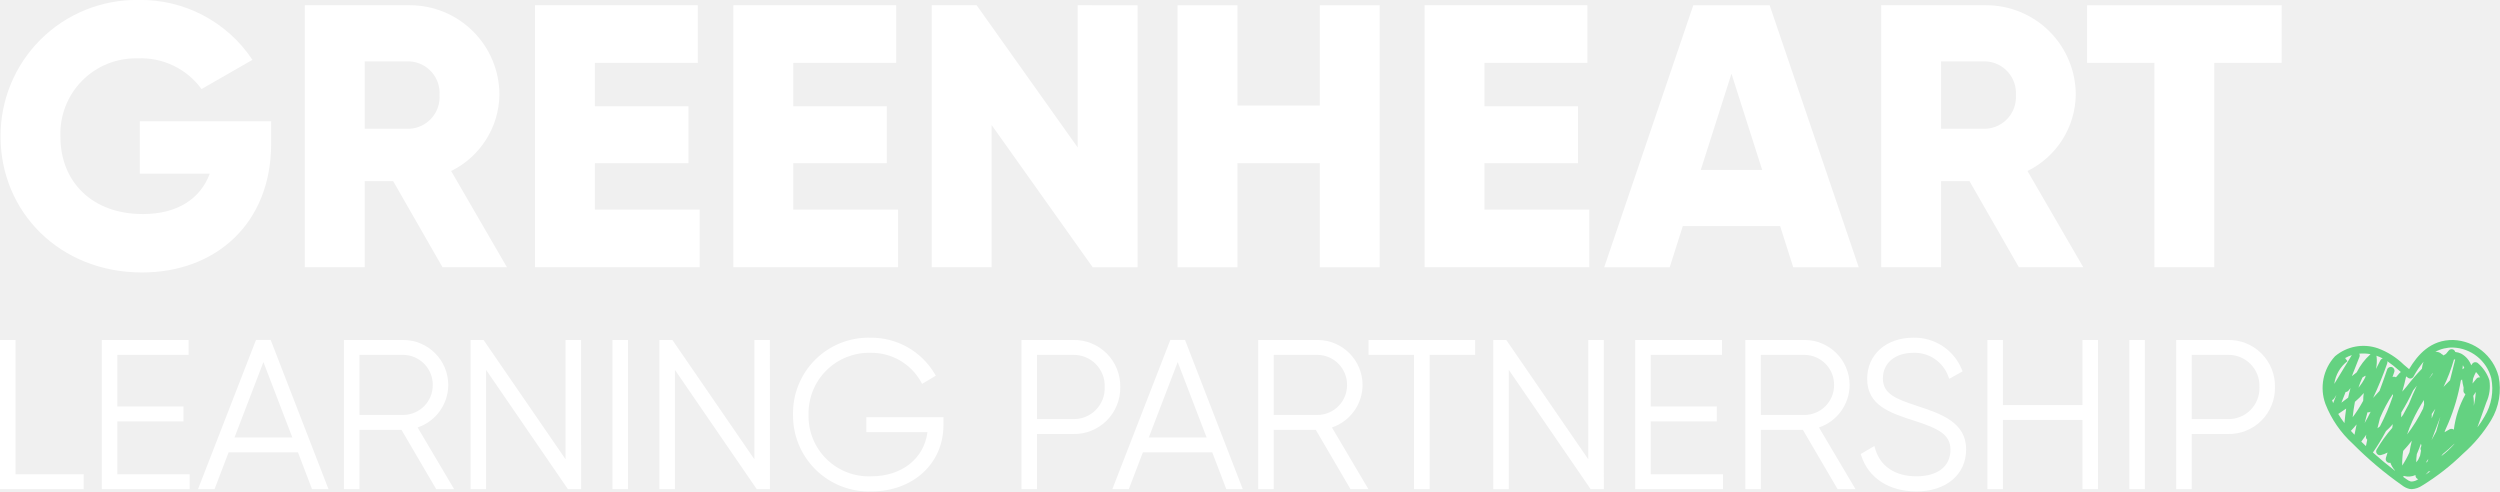
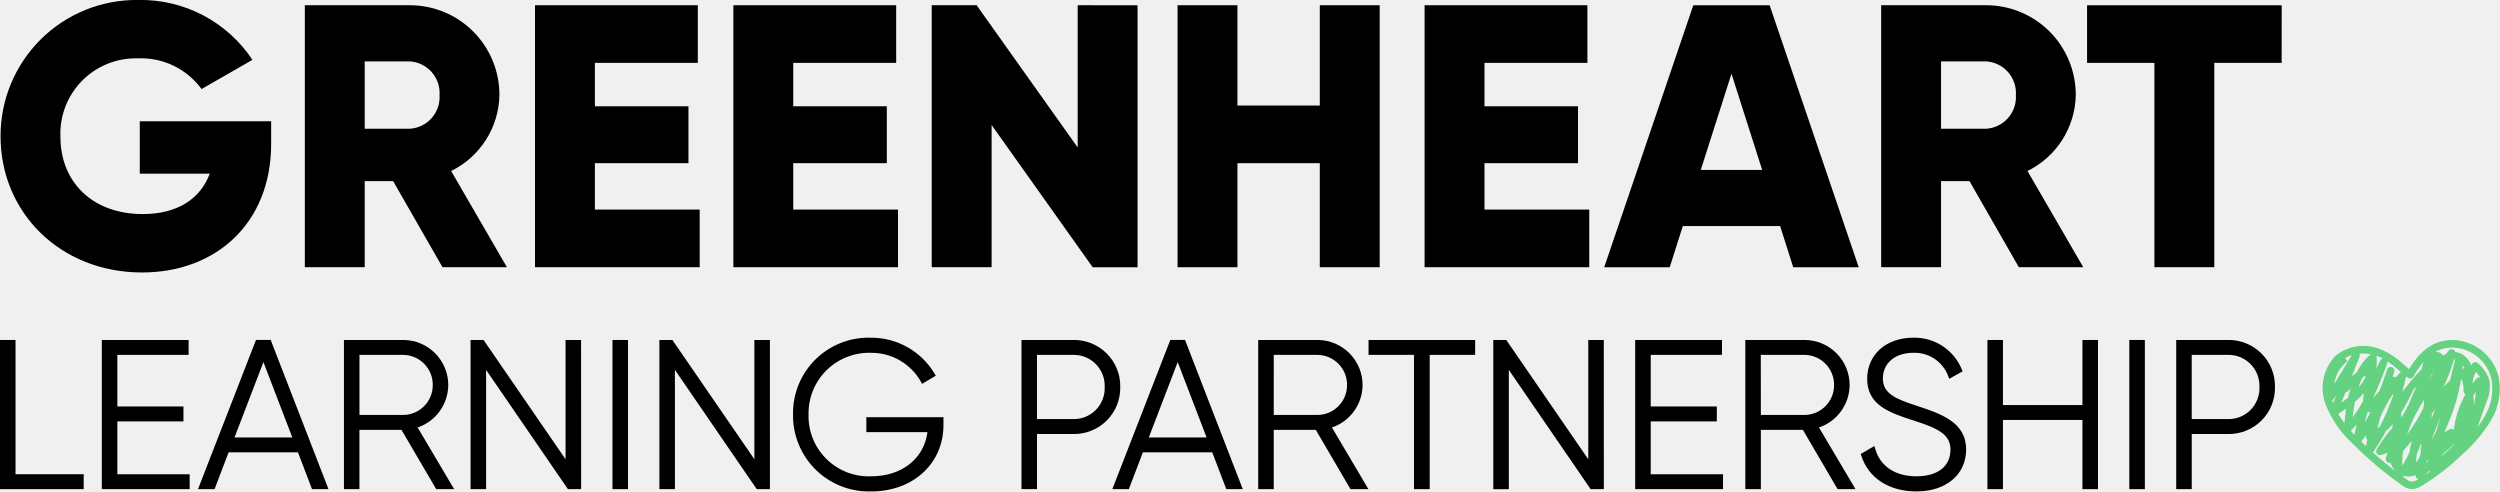
<svg xmlns="http://www.w3.org/2000/svg" width="256.134" height="50.348" viewBox="0 0 256.134 50.348">
  <g id="Group_2611" data-name="Group 2611" transform="translate(-304.385 469.658)">
-     <path id="Path_12464" data-name="Path 12464" d="M332.295-454.933c0,8.206-5.713,13.191-13.229,13.191-8.435,0-14.494-6.212-14.494-13.919a13.92,13.92,0,0,1,14.073-14,13.729,13.729,0,0,1,11.733,6.135l-5.215,2.991a7.675,7.675,0,0,0-6.557-3.144,7.717,7.717,0,0,0-7.9,8.052c0,4.563,3.221,7.9,8.436,7.9,3.566,0,5.905-1.572,6.864-4.141h-7.171v-5.369h13.459Z" transform="translate(-0.129 0)" fill="#fff" />
-     <path id="Path_12465" data-name="Path 12465" d="M411.968-455.261h4.6a3.25,3.25,0,0,0,3.067-3.451,3.25,3.25,0,0,0-3.067-3.451h-4.6Zm2.914,5.368h-2.914v8.819h-6.135v-26.842H416.57a9.181,9.181,0,0,1,9.2,9.2,8.847,8.847,0,0,1-4.947,7.784l5.713,9.855h-6.6Z" transform="translate(-70.217 -1.206)" fill="#fff" />
-     <path id="Path_12466" data-name="Path 12466" d="M499.307-446.978v5.905H482.435v-26.842h16.68v5.905H488.57v4.448h9.587v5.829H488.57v4.755Z" transform="translate(-123.237 -1.207)" fill="#fff" />
-     <path id="Path_12467" data-name="Path 12467" d="M565.321-446.978v5.905H548.45v-26.842h16.68v5.905H554.585v4.448h9.586v5.829h-9.586v4.755Z" transform="translate(-168.929 -1.207)" fill="#fff" />
-     <path id="Path_12468" data-name="Path 12468" d="M635.554-467.914v26.842h-4.6L620.6-455.644v14.571h-6.135v-26.842h4.6l10.353,14.571v-14.571Z" transform="translate(-214.621 -1.207)" fill="#fff" />
-     <path id="Path_12469" data-name="Path 12469" d="M716.986-467.914v26.842h-6.135v-10.66h-8.436v10.66H696.28v-26.842h6.135v10.276h8.436v-10.276Z" transform="translate(-271.249 -1.207)" fill="#fff" />
-     <path id="Path_12470" data-name="Path 12470" d="M795.358-446.978v5.905H778.487v-26.842h16.68v5.905H784.622v4.448h9.586v5.829h-9.586v4.755Z" transform="translate(-328.148 -1.207)" fill="#fff" />
-     <path id="Path_12471" data-name="Path 12471" d="M854.454-451.043,851.31-460.9l-3.144,9.855Zm1.841,5.752h-9.97l-1.342,4.218h-6.711l9.126-26.842h7.822l9.126,26.842h-6.711Z" transform="translate(-369.529 -1.206)" fill="#fff" />
-     <path id="Path_12472" data-name="Path 12472" d="M936.578-455.261h4.6a3.25,3.25,0,0,0,3.068-3.451,3.25,3.25,0,0,0-3.068-3.451h-4.6Zm2.914,5.368h-2.914v8.819h-6.135v-26.842H941.18a9.181,9.181,0,0,1,9.2,9.2,8.847,8.847,0,0,1-4.947,7.784l5.714,9.855h-6.6Z" transform="translate(-433.325 -1.206)" fill="#fff" />
-     <path id="Path_12473" data-name="Path 12473" d="M1018.886-462.009h-6.9v20.936h-6.135v-20.936h-6.9v-5.905h19.94Z" transform="translate(-480.739 -1.207)" fill="#fff" />
-     <path id="Path_12474" data-name="Path 12474" d="M313.252-342v1.058h-8.105v-14.814h1.122V-342Z" transform="translate(-0.527 -78.84)" fill="#fff" />
-     <path id="Path_12475" data-name="Path 12475" d="M312.959-341.23h-8.574v-15.283h1.59v13.756h6.984Zm-8.105-.469h7.637v-.589h-6.984v-13.756h-.653Z" transform="translate(0 -78.313)" fill="#fff" />
-     <path id="Path_12476" data-name="Path 12476" d="M347.567-342v1.058h-8.529v-14.814h8.423v1.058h-7.3v5.757h6.772v1.058h-6.772V-342Z" transform="translate(-23.985 -78.84)" fill="#fff" />
-     <path id="Path_12477" data-name="Path 12477" d="M347.274-341.23h-9v-15.283h8.892v1.527h-7.3v5.288h6.772v1.527h-6.772v5.415h7.407Zm-8.529-.469h8.06v-.589H339.4v-6.352h6.772v-.59H339.4v-6.225h7.3v-.589h-7.955Z" transform="translate(-23.458 -78.313)" fill="#fff" />
-     <path id="Path_12478" data-name="Path 12478" d="M381.068-345.762l-3.3-8.614-3.3,8.614Zm.4,1.058h-7.428l-1.439,3.767h-1.185l5.757-14.814h1.186l5.735,14.814h-1.185Z" transform="translate(-46.396 -78.841)" fill="#fff" />
-     <path id="Path_12479" data-name="Path 12479" d="M383.666-341.229h-1.688L380.539-345h-7.106l-1.439,3.767H370.3l5.938-15.283h1.506ZM382.3-341.7h.681l-5.553-14.346h-.865L370.99-341.7h.682l1.439-3.767h7.751Zm-1.662-4.357h-7.284l3.643-9.5Zm-6.6-.469h5.922L377-354.248Z" transform="translate(-45.626 -78.314)" fill="#fff" />
-     <path id="Path_12480" data-name="Path 12480" d="M420.731-348.07h4.72a3.283,3.283,0,0,0,3.259-3.3,3.288,3.288,0,0,0-3.259-3.323h-4.72Zm4.677,1.058h-4.677v6.074h-1.122v-14.814h5.841a4.389,4.389,0,0,1,4.38,4.381,4.375,4.375,0,0,1-3.259,4.212l3.683,6.222h-1.291Z" transform="translate(-79.752 -78.84)" fill="#fff" />
-     <path id="Path_12481" data-name="Path 12481" d="M430.138-341.23H428.3l-3.556-6.074h-4.308v6.074h-1.59v-15.283h6.076a4.62,4.62,0,0,1,4.615,4.615,4.617,4.617,0,0,1-3.14,4.349Zm-1.567-.469h.746l-3.631-6.134.3-.08a4.152,4.152,0,0,0,3.086-3.986,4.151,4.151,0,0,0-4.146-4.146h-5.607V-341.7h.653v-6.074h5.045Zm-3.647-6.663H419.97v-7.093h4.954a3.529,3.529,0,0,1,3.493,3.557A3.519,3.519,0,0,1,424.924-348.362Zm-4.485-.469h4.485a3.05,3.05,0,0,0,3.025-3.067,3.06,3.06,0,0,0-3.025-3.088h-4.485Z" transform="translate(-79.225 -78.313)" fill="#fff" />
-     <path id="Path_12482" data-name="Path 12482" d="M472.607-355.752v14.814h-.995l-8.741-12.74v12.74H461.75v-14.814h.974l8.762,12.74v-12.74Z" transform="translate(-108.92 -78.84)" fill="#fff" />
-     <path id="Path_12483" data-name="Path 12483" d="M472.315-341.23h-1.352l-8.383-12.219v12.219h-1.59v-15.283h1.331l8.4,12.221v-12.221h1.59Zm-1.105-.469h.637v-14.346h-.653v13.26l-9.119-13.26h-.616V-341.7h.653V-354.96Z" transform="translate(-108.393 -78.313)" fill="#fff" />
-     <rect id="Rectangle_840" data-name="Rectangle 840" width="1.122" height="14.814" transform="translate(367.37 -434.592)" fill="#fff" />
-     <path id="Path_12484" data-name="Path 12484" d="M509.809-341.229h-1.59v-15.283h1.59Zm-1.122-.469h.653v-14.346h-.653Z" transform="translate(-141.083 -78.314)" fill="#fff" />
-     <path id="Path_12485" data-name="Path 12485" d="M535.442-355.752v14.814h-.994l-8.741-12.74v12.74h-1.122v-14.814h.974l8.761,12.74v-12.74Z" transform="translate(-152.411 -78.84)" fill="#fff" />
-     <path id="Path_12486" data-name="Path 12486" d="M535.15-341.23H533.8l-8.383-12.219v12.219h-1.59v-15.283h1.331l8.4,12.221v-12.221h1.59Zm-1.105-.469h.637v-14.346h-.653v13.26l-9.119-13.26h-.616V-341.7h.653V-354.96Z" transform="translate(-151.884 -78.313)" fill="#fff" />
-     <path id="Path_12487" data-name="Path 12487" d="M584.007-347.789c0,3.577-2.73,6.561-7.154,6.561a7.528,7.528,0,0,1-7.788-7.64,7.507,7.507,0,0,1,7.7-7.64,7.3,7.3,0,0,1,6.37,3.577l-.995.593a6.021,6.021,0,0,0-5.375-3.09,6.4,6.4,0,0,0-6.582,6.561,6.423,6.423,0,0,0,6.667,6.561c3.6,0,5.778-2.222,6.011-4.995h-6.286v-1.058h7.429Z" transform="translate(-183.198 -78.317)" fill="#fff" />
-     <path id="Path_12488" data-name="Path 12488" d="M576.326-341.52a7.775,7.775,0,0,1-8.022-7.875,7.733,7.733,0,0,1,7.938-7.874,7.548,7.548,0,0,1,6.574,3.694l.115.2-1.406.837-.115-.219a5.815,5.815,0,0,0-5.168-2.964,6.2,6.2,0,0,0-6.348,6.326,6.171,6.171,0,0,0,6.433,6.326c3.119,0,5.4-1.808,5.75-4.526h-6.26v-1.527h7.9v.806C583.714-344.378,580.607-341.52,576.326-341.52Zm-.085-15.28a7.274,7.274,0,0,0-7.469,7.405,7.317,7.317,0,0,0,7.553,7.406c4.009,0,6.92-2.66,6.92-6.326v-.337h-6.961v.589h6.306l-.021.254c-.262,3.116-2.771,5.209-6.244,5.209a6.624,6.624,0,0,1-6.9-6.8,6.656,6.656,0,0,1,6.816-6.795,6.322,6.322,0,0,1,5.463,3l.586-.348A7.1,7.1,0,0,0,576.242-356.8Z" transform="translate(-182.671 -77.79)" fill="#fff" />
-     <path id="Path_12489" data-name="Path 12489" d="M653.628-351.159a3.391,3.391,0,0,0-3.492-3.534h-3.915v7.048h3.915a3.385,3.385,0,0,0,3.492-3.513m1.122,0a4.472,4.472,0,0,1-4.614,4.571h-3.915v5.651H645.1v-14.814h5.037a4.477,4.477,0,0,1,4.614,4.593" transform="translate(-235.824 -78.84)" fill="#fff" />
-     <path id="Path_12490" data-name="Path 12490" d="M645.928-341.23h-1.59v-15.283h5.271a4.731,4.731,0,0,1,4.848,4.827,4.721,4.721,0,0,1-4.848,4.806h-3.681Zm-1.122-.469h.654v-5.651h4.15a4.216,4.216,0,0,0,4.38-4.337,4.226,4.226,0,0,0-4.38-4.358h-4.8Zm4.8-6.24h-4.15v-7.516h4.15a3.624,3.624,0,0,1,3.726,3.769A3.614,3.614,0,0,1,649.609-347.939Zm-3.681-.469h3.681a3.161,3.161,0,0,0,3.257-3.279,3.171,3.171,0,0,0-3.257-3.3h-3.681Z" transform="translate(-235.298 -78.313)" fill="#fff" />
-     <path id="Path_12491" data-name="Path 12491" d="M685.342-345.762l-3.3-8.614-3.3,8.614Zm.4,1.058h-7.428l-1.439,3.767h-1.185l5.757-14.814h1.185l5.735,14.814h-1.185Z" transform="translate(-256.999 -78.841)" fill="#fff" />
-     <path id="Path_12492" data-name="Path 12492" d="M687.941-341.229h-1.688L684.814-345h-7.106l-1.44,3.767H674.58l5.939-15.283h1.506Zm-1.365-.469h.682L681.7-356.043h-.865L675.265-341.7h.681l1.439-3.767h7.751Zm-1.662-4.357h-7.284l3.642-9.5Zm-6.6-.469h5.922l-2.961-7.725Z" transform="translate(-256.23 -78.314)" fill="#fff" />
-     <path id="Path_12493" data-name="Path 12493" d="M725-348.07h4.719a3.283,3.283,0,0,0,3.259-3.3,3.288,3.288,0,0,0-3.259-3.323H725Zm4.677,1.058H725v6.074h-1.122v-14.814h5.841a4.389,4.389,0,0,1,4.381,4.381,4.375,4.375,0,0,1-3.259,4.212l3.682,6.222h-1.291Z" transform="translate(-290.355 -78.84)" fill="#fff" />
-     <path id="Path_12494" data-name="Path 12494" d="M734.413-341.23h-1.836l-3.555-6.074h-4.309v6.074h-1.59v-15.283H729.2a4.62,4.62,0,0,1,4.615,4.615,4.617,4.617,0,0,1-3.14,4.349Zm-1.567-.469h.745l-3.63-6.134.3-.08a4.152,4.152,0,0,0,3.086-3.986,4.151,4.151,0,0,0-4.146-4.146h-5.607V-341.7h.653v-6.074h5.046Zm-3.648-6.663h-4.953v-7.093H729.2a3.53,3.53,0,0,1,3.494,3.557A3.519,3.519,0,0,1,729.2-348.362Zm-4.485-.469H729.2a3.05,3.05,0,0,0,3.025-3.067,3.061,3.061,0,0,0-3.025-3.088h-4.485Z" transform="translate(-289.829 -78.313)" fill="#fff" />
-     <path id="Path_12495" data-name="Path 12495" d="M771.049-354.693h-4.656v13.756H765.25v-13.756h-4.656v-1.058h10.455Z" transform="translate(-315.764 -78.84)" fill="#fff" />
-     <path id="Path_12496" data-name="Path 12496" d="M766.1-341.23H764.49v-13.756h-4.656v-1.527h10.923v1.527H766.1Zm-1.143-.469h.675v-13.756h4.656v-.589H760.3v.589h4.656Z" transform="translate(-315.238 -78.313)" fill="#fff" />
-     <path id="Path_12497" data-name="Path 12497" d="M812.973-355.752v14.814h-.994l-8.741-12.74v12.74h-1.122v-14.814h.974l8.761,12.74v-12.74Z" transform="translate(-344.504 -78.84)" fill="#fff" />
-     <path id="Path_12498" data-name="Path 12498" d="M812.681-341.23h-1.352l-.07-.1-8.313-12.117v12.219h-1.591v-15.283h1.331l8.4,12.221v-12.221h1.59Zm-1.105-.469h.637v-14.346h-.654v13.26l-9.119-13.26h-.616V-341.7h.654V-354.96Z" transform="translate(-343.977 -78.313)" fill="#fff" />
-     <path id="Path_12499" data-name="Path 12499" d="M857.876-342v1.058h-8.529v-14.814h8.423v1.058h-7.3v5.757h6.772v1.058h-6.772V-342Z" transform="translate(-377.195 -78.84)" fill="#fff" />
-     <path id="Path_12500" data-name="Path 12500" d="M857.584-341.23h-9v-15.283h8.891v1.527h-7.3v5.288h6.772v1.527h-6.772v5.415h7.407Zm-8.529-.469h8.06v-.589h-7.407v-6.352h6.772v-.59h-6.772v-6.225h7.3v-.589h-7.954Z" transform="translate(-376.668 -78.313)" fill="#fff" />
-     <path id="Path_12501" data-name="Path 12501" d="M887.111-348.07h4.719a3.284,3.284,0,0,0,3.259-3.3,3.288,3.288,0,0,0-3.259-3.323h-4.719Zm4.677,1.058h-4.677v6.074h-1.122v-14.814h5.841a4.389,4.389,0,0,1,4.381,4.381,4.375,4.375,0,0,1-3.26,4.212l3.683,6.222h-1.291Z" transform="translate(-402.556 -78.84)" fill="#fff" />
-     <path id="Path_12502" data-name="Path 12502" d="M896.519-341.23h-1.836l-3.555-6.074h-4.308v6.074h-1.59v-15.283H891.3a4.62,4.62,0,0,1,4.615,4.615,4.617,4.617,0,0,1-3.14,4.349Zm-1.567-.469h.745l-3.631-6.134.3-.08a4.152,4.152,0,0,0,3.086-3.986,4.151,4.151,0,0,0-4.146-4.146H885.7V-341.7h.653v-6.074H891.4Zm-3.647-6.663H886.35v-7.093H891.3A3.53,3.53,0,0,1,894.8-351.9,3.519,3.519,0,0,1,891.3-348.362Zm-4.485-.469H891.3a3.05,3.05,0,0,0,3.025-3.067,3.06,3.06,0,0,0-3.025-3.088h-4.485Z" transform="translate(-402.03 -78.313)" fill="#fff" />
-     <path id="Path_12503" data-name="Path 12503" d="M924.556-344.719l.973-.571c.508,1.778,2.011,2.984,4.445,2.984,2.476,0,3.725-1.27,3.725-2.963,0-1.778-1.566-2.455-3.831-3.175-2.476-.8-4.7-1.5-4.7-4.085,0-2.434,1.968-3.979,4.487-3.979a4.974,4.974,0,0,1,4.762,3.111l-.952.529a3.894,3.894,0,0,0-3.809-2.561c-2.053,0-3.344,1.206-3.344,2.857,0,1.777,1.5,2.328,3.619,3.026,2.624.868,4.91,1.693,4.91,4.254,0,2.455-1.926,4.063-4.867,4.063-2.773,0-4.741-1.4-5.418-3.492" transform="translate(-429.25 -78.317)" fill="#fff" />
-     <path id="Path_12504" data-name="Path 12504" d="M929.343-341.52c-2.793,0-4.9-1.366-5.641-3.655l-.058-.179,1.4-.82.083.291c.511,1.788,2.049,2.814,4.22,2.814,2.186,0,3.49-1.02,3.49-2.728,0-1.519-1.183-2.162-3.667-2.951l-.067-.022c-2.466-.8-4.8-1.557-4.8-4.287,0-2.48,1.941-4.213,4.721-4.213A5.227,5.227,0,0,1,934-354.014l.081.193-1.366.759-.1-.243a3.661,3.661,0,0,0-3.593-2.416c-1.86,0-3.109,1.054-3.109,2.623s1.314,2.1,3.458,2.8c2.493.824,5.071,1.677,5.071,4.477C934.445-343.248,932.395-341.52,929.343-341.52Zm-5.134-3.622c.724,1.978,2.628,3.153,5.134,3.153,2.815,0,4.633-1.5,4.633-3.829,0-2.29-1.88-3.083-4.749-4.032-2.028-.669-3.779-1.247-3.779-3.248,0-1.82,1.471-3.092,3.578-3.092a4.115,4.115,0,0,1,3.92,2.466l.541-.3a4.707,4.707,0,0,0-4.461-2.776c-2.5,0-4.252,1.54-4.252,3.744,0,2.389,2.072,3.062,4.471,3.841l.065.021c2.261.719,3.992,1.425,3.992,3.4s-1.517,3.2-3.959,3.2a4.474,4.474,0,0,1-4.579-2.868Z" transform="translate(-428.62 -77.79)" fill="#fff" />
-     <path id="Path_12505" data-name="Path 12505" d="M977.417-355.752v14.814h-1.122v-7.09h-8.613v7.09H966.56v-14.814h1.122v6.667h8.613v-6.667Z" transform="translate(-458.323 -78.84)" fill="#fff" />
-     <path id="Path_12506" data-name="Path 12506" d="M977.125-341.23h-1.59v-7.09h-8.145v7.09H965.8v-15.283h1.59v6.667h8.145v-6.667h1.59ZM976-341.7h.654v-14.346H976v6.667h-9.082v-6.667h-.654V-341.7h.654v-7.09H976Z" transform="translate(-457.796 -78.313)" fill="#fff" />
-     <rect id="Rectangle_841" data-name="Rectangle 841" width="1.122" height="14.814" transform="translate(522.777 -434.592)" fill="#fff" />
-     <path id="Path_12507" data-name="Path 12507" d="M1014.618-341.229h-1.59v-15.283h1.59Zm-1.122-.469h.653v-14.346h-.653Z" transform="translate(-490.486 -78.314)" fill="#fff" />
-     <path id="Path_12508" data-name="Path 12508" d="M1037.923-351.159a3.391,3.391,0,0,0-3.492-3.534h-3.915v7.048h3.915a3.385,3.385,0,0,0,3.492-3.513m1.122,0a4.472,4.472,0,0,1-4.614,4.571h-3.915v5.651h-1.122v-14.814h5.037a4.477,4.477,0,0,1,4.614,4.593" transform="translate(-501.813 -78.84)" fill="#fff" />
-     <path id="Path_12509" data-name="Path 12509" d="M1030.224-341.23h-1.591v-15.283h5.271a4.731,4.731,0,0,1,4.848,4.827,4.721,4.721,0,0,1-4.848,4.806h-3.681Zm-1.122-.469h.654v-5.651h4.149a4.215,4.215,0,0,0,4.379-4.337,4.226,4.226,0,0,0-4.379-4.358h-4.8Zm4.8-6.24h-4.149v-7.516h4.149a3.625,3.625,0,0,1,3.726,3.769A3.614,3.614,0,0,1,1033.9-347.939Zm-3.681-.469h3.681a3.161,3.161,0,0,0,3.258-3.279,3.171,3.171,0,0,0-3.258-3.3h-3.681Z" transform="translate(-501.287 -78.313)" fill="#fff" />
+     <path id="Path_12464" data-name="Path 12464" d="M332.295-454.933c0,8.206-5.713,13.191-13.229,13.191-8.435,0-14.494-6.212-14.494-13.919a13.92,13.92,0,0,1,14.073-14,13.729,13.729,0,0,1,11.733,6.135l-5.215,2.991a7.675,7.675,0,0,0-6.557-3.144,7.717,7.717,0,0,0-7.9,8.052c0,4.563,3.221,7.9,8.436,7.9,3.566,0,5.905-1.572,6.864-4.141h-7.171v-5.369h13.459Z" transform="translate(-0.129 0)" fill="current-color" />
+     <path id="Path_12465" data-name="Path 12465" d="M411.968-455.261h4.6a3.25,3.25,0,0,0,3.067-3.451,3.25,3.25,0,0,0-3.067-3.451h-4.6Zm2.914,5.368h-2.914v8.819h-6.135v-26.842H416.57a9.181,9.181,0,0,1,9.2,9.2,8.847,8.847,0,0,1-4.947,7.784l5.713,9.855h-6.6Z" transform="translate(-70.217 -1.206)" fill="current-color" />
+     <path id="Path_12466" data-name="Path 12466" d="M499.307-446.978v5.905H482.435v-26.842h16.68v5.905H488.57v4.448h9.587v5.829H488.57v4.755Z" transform="translate(-123.237 -1.207)" fill="current-color" />
+     <path id="Path_12467" data-name="Path 12467" d="M565.321-446.978v5.905H548.45v-26.842h16.68v5.905H554.585v4.448h9.586v5.829h-9.586v4.755Z" transform="translate(-168.929 -1.207)" fill="current-color" />
+     <path id="Path_12468" data-name="Path 12468" d="M635.554-467.914v26.842h-4.6L620.6-455.644v14.571h-6.135v-26.842h4.6l10.353,14.571v-14.571Z" transform="translate(-214.621 -1.207)" fill="current-color" />
+     <path id="Path_12469" data-name="Path 12469" d="M716.986-467.914v26.842h-6.135v-10.66h-8.436v10.66H696.28v-26.842h6.135v10.276h8.436v-10.276Z" transform="translate(-271.249 -1.207)" fill="current-color" />
+     <path id="Path_12470" data-name="Path 12470" d="M795.358-446.978v5.905H778.487v-26.842h16.68v5.905H784.622v4.448h9.586v5.829h-9.586v4.755Z" transform="translate(-328.148 -1.207)" fill="current-color" />
+     <path id="Path_12471" data-name="Path 12471" d="M854.454-451.043,851.31-460.9l-3.144,9.855Zm1.841,5.752h-9.97l-1.342,4.218h-6.711l9.126-26.842h7.822l9.126,26.842h-6.711Z" transform="translate(-369.529 -1.206)" fill="current-color" />
+     <path id="Path_12472" data-name="Path 12472" d="M936.578-455.261h4.6a3.25,3.25,0,0,0,3.068-3.451,3.25,3.25,0,0,0-3.068-3.451h-4.6Zm2.914,5.368h-2.914v8.819h-6.135v-26.842H941.18a9.181,9.181,0,0,1,9.2,9.2,8.847,8.847,0,0,1-4.947,7.784l5.714,9.855h-6.6Z" transform="translate(-433.325 -1.206)" fill="current-color" />
+     <path id="Path_12473" data-name="Path 12473" d="M1018.886-462.009h-6.9v20.936h-6.135v-20.936h-6.9v-5.905h19.94Z" transform="translate(-480.739 -1.207)" fill="current-color" />
+     <path id="Path_12474" data-name="Path 12474" d="M313.252-342v1.058h-8.105v-14.814h1.122V-342Z" transform="translate(-0.527 -78.84)" fill="current-color" />
+     <path id="Path_12475" data-name="Path 12475" d="M312.959-341.23h-8.574v-15.283h1.59v13.756h6.984Zm-8.105-.469h7.637v-.589h-6.984v-13.756h-.653Z" transform="translate(0 -78.313)" fill="current-color" />
+     <path id="Path_12476" data-name="Path 12476" d="M347.567-342v1.058h-8.529v-14.814h8.423v1.058h-7.3v5.757h6.772v1.058h-6.772V-342Z" transform="translate(-23.985 -78.84)" fill="current-color" />
+     <path id="Path_12477" data-name="Path 12477" d="M347.274-341.23h-9v-15.283h8.892v1.527h-7.3v5.288h6.772v1.527h-6.772v5.415h7.407Zm-8.529-.469h8.06v-.589H339.4v-6.352h6.772v-.59H339.4v-6.225h7.3v-.589h-7.955Z" transform="translate(-23.458 -78.313)" fill="current-color" />
+     <path id="Path_12478" data-name="Path 12478" d="M381.068-345.762l-3.3-8.614-3.3,8.614Zm.4,1.058h-7.428l-1.439,3.767h-1.185l5.757-14.814h1.186l5.735,14.814h-1.185Z" transform="translate(-46.396 -78.841)" fill="current-color" />
+     <path id="Path_12479" data-name="Path 12479" d="M383.666-341.229h-1.688L380.539-345h-7.106l-1.439,3.767H370.3l5.938-15.283h1.506ZM382.3-341.7h.681l-5.553-14.346h-.865L370.99-341.7h.682l1.439-3.767h7.751Zm-1.662-4.357h-7.284l3.643-9.5Zm-6.6-.469h5.922L377-354.248Z" transform="translate(-45.626 -78.314)" fill="current-color" />
+     <path id="Path_12480" data-name="Path 12480" d="M420.731-348.07h4.72a3.283,3.283,0,0,0,3.259-3.3,3.288,3.288,0,0,0-3.259-3.323h-4.72Zm4.677,1.058h-4.677v6.074h-1.122v-14.814h5.841a4.389,4.389,0,0,1,4.38,4.381,4.375,4.375,0,0,1-3.259,4.212l3.683,6.222h-1.291Z" transform="translate(-79.752 -78.84)" fill="current-color" />
+     <path id="Path_12481" data-name="Path 12481" d="M430.138-341.23H428.3l-3.556-6.074h-4.308v6.074h-1.59v-15.283h6.076a4.62,4.62,0,0,1,4.615,4.615,4.617,4.617,0,0,1-3.14,4.349Zm-1.567-.469h.746l-3.631-6.134.3-.08a4.152,4.152,0,0,0,3.086-3.986,4.151,4.151,0,0,0-4.146-4.146h-5.607V-341.7h.653v-6.074h5.045Zm-3.647-6.663H419.97v-7.093h4.954a3.529,3.529,0,0,1,3.493,3.557A3.519,3.519,0,0,1,424.924-348.362Zm-4.485-.469h4.485a3.05,3.05,0,0,0,3.025-3.067,3.06,3.06,0,0,0-3.025-3.088h-4.485Z" transform="translate(-79.225 -78.313)" fill="current-color" />
+     <path id="Path_12482" data-name="Path 12482" d="M472.607-355.752v14.814h-.995l-8.741-12.74v12.74H461.75v-14.814h.974l8.762,12.74v-12.74Z" transform="translate(-108.92 -78.84)" fill="current-color" />
+     <path id="Path_12483" data-name="Path 12483" d="M472.315-341.23h-1.352l-8.383-12.219v12.219h-1.59v-15.283h1.331l8.4,12.221v-12.221h1.59Zm-1.105-.469h.637v-14.346h-.653v13.26l-9.119-13.26h-.616V-341.7h.653V-354.96Z" transform="translate(-108.393 -78.313)" fill="current-color" />
+     <rect id="Rectangle_840" data-name="Rectangle 840" width="1.122" height="14.814" transform="translate(367.37 -434.592)" fill="current-color" />
+     <path id="Path_12484" data-name="Path 12484" d="M509.809-341.229h-1.59v-15.283h1.59Zm-1.122-.469h.653v-14.346h-.653Z" transform="translate(-141.083 -78.314)" fill="current-color" />
+     <path id="Path_12485" data-name="Path 12485" d="M535.442-355.752v14.814h-.994l-8.741-12.74v12.74h-1.122v-14.814h.974l8.761,12.74v-12.74Z" transform="translate(-152.411 -78.84)" fill="current-color" />
+     <path id="Path_12486" data-name="Path 12486" d="M535.15-341.23H533.8l-8.383-12.219v12.219h-1.59v-15.283h1.331l8.4,12.221v-12.221h1.59Zm-1.105-.469h.637v-14.346h-.653v13.26l-9.119-13.26h-.616V-341.7h.653V-354.96Z" transform="translate(-151.884 -78.313)" fill="current-color" />
+     <path id="Path_12487" data-name="Path 12487" d="M584.007-347.789c0,3.577-2.73,6.561-7.154,6.561a7.528,7.528,0,0,1-7.788-7.64,7.507,7.507,0,0,1,7.7-7.64,7.3,7.3,0,0,1,6.37,3.577l-.995.593a6.021,6.021,0,0,0-5.375-3.09,6.4,6.4,0,0,0-6.582,6.561,6.423,6.423,0,0,0,6.667,6.561c3.6,0,5.778-2.222,6.011-4.995h-6.286v-1.058h7.429Z" transform="translate(-183.198 -78.317)" fill="current-color" />
+     <path id="Path_12488" data-name="Path 12488" d="M576.326-341.52a7.775,7.775,0,0,1-8.022-7.875,7.733,7.733,0,0,1,7.938-7.874,7.548,7.548,0,0,1,6.574,3.694l.115.2-1.406.837-.115-.219a5.815,5.815,0,0,0-5.168-2.964,6.2,6.2,0,0,0-6.348,6.326,6.171,6.171,0,0,0,6.433,6.326c3.119,0,5.4-1.808,5.75-4.526h-6.26v-1.527h7.9v.806C583.714-344.378,580.607-341.52,576.326-341.52Zm-.085-15.28a7.274,7.274,0,0,0-7.469,7.405,7.317,7.317,0,0,0,7.553,7.406c4.009,0,6.92-2.66,6.92-6.326v-.337h-6.961v.589h6.306l-.021.254c-.262,3.116-2.771,5.209-6.244,5.209a6.624,6.624,0,0,1-6.9-6.8,6.656,6.656,0,0,1,6.816-6.795,6.322,6.322,0,0,1,5.463,3l.586-.348A7.1,7.1,0,0,0,576.242-356.8Z" transform="translate(-182.671 -77.79)" fill="current-color" />
+     <path id="Path_12489" data-name="Path 12489" d="M653.628-351.159a3.391,3.391,0,0,0-3.492-3.534h-3.915v7.048h3.915a3.385,3.385,0,0,0,3.492-3.513m1.122,0a4.472,4.472,0,0,1-4.614,4.571h-3.915v5.651H645.1v-14.814h5.037a4.477,4.477,0,0,1,4.614,4.593" transform="translate(-235.824 -78.84)" fill="current-color" />
+     <path id="Path_12490" data-name="Path 12490" d="M645.928-341.23h-1.59v-15.283h5.271a4.731,4.731,0,0,1,4.848,4.827,4.721,4.721,0,0,1-4.848,4.806h-3.681Zm-1.122-.469h.654v-5.651h4.15a4.216,4.216,0,0,0,4.38-4.337,4.226,4.226,0,0,0-4.38-4.358h-4.8Zm4.8-6.24h-4.15v-7.516h4.15a3.624,3.624,0,0,1,3.726,3.769A3.614,3.614,0,0,1,649.609-347.939Zm-3.681-.469h3.681a3.161,3.161,0,0,0,3.257-3.279,3.171,3.171,0,0,0-3.257-3.3h-3.681Z" transform="translate(-235.298 -78.313)" fill="current-color" />
+     <path id="Path_12491" data-name="Path 12491" d="M685.342-345.762l-3.3-8.614-3.3,8.614Zm.4,1.058h-7.428l-1.439,3.767h-1.185l5.757-14.814h1.185l5.735,14.814h-1.185Z" transform="translate(-256.999 -78.841)" fill="current-color" />
+     <path id="Path_12492" data-name="Path 12492" d="M687.941-341.229h-1.688L684.814-345h-7.106l-1.44,3.767H674.58l5.939-15.283h1.506Zm-1.365-.469h.682L681.7-356.043h-.865L675.265-341.7h.681l1.439-3.767h7.751Zm-1.662-4.357h-7.284l3.642-9.5Zm-6.6-.469h5.922l-2.961-7.725Z" transform="translate(-256.23 -78.314)" fill="current-color" />
+     <path id="Path_12493" data-name="Path 12493" d="M725-348.07h4.719a3.283,3.283,0,0,0,3.259-3.3,3.288,3.288,0,0,0-3.259-3.323H725Zm4.677,1.058H725v6.074h-1.122v-14.814h5.841a4.389,4.389,0,0,1,4.381,4.381,4.375,4.375,0,0,1-3.259,4.212l3.682,6.222h-1.291Z" transform="translate(-290.355 -78.84)" fill="current-color" />
+     <path id="Path_12494" data-name="Path 12494" d="M734.413-341.23h-1.836l-3.555-6.074h-4.309v6.074h-1.59v-15.283H729.2a4.62,4.62,0,0,1,4.615,4.615,4.617,4.617,0,0,1-3.14,4.349Zm-1.567-.469h.745l-3.63-6.134.3-.08a4.152,4.152,0,0,0,3.086-3.986,4.151,4.151,0,0,0-4.146-4.146h-5.607V-341.7h.653v-6.074h5.046Zm-3.648-6.663h-4.953v-7.093H729.2a3.53,3.53,0,0,1,3.494,3.557A3.519,3.519,0,0,1,729.2-348.362Zm-4.485-.469H729.2a3.05,3.05,0,0,0,3.025-3.067,3.061,3.061,0,0,0-3.025-3.088h-4.485Z" transform="translate(-289.829 -78.313)" fill="current-color" />
+     <path id="Path_12495" data-name="Path 12495" d="M771.049-354.693h-4.656v13.756H765.25v-13.756h-4.656v-1.058h10.455Z" transform="translate(-315.764 -78.84)" fill="current-color" />
+     <path id="Path_12496" data-name="Path 12496" d="M766.1-341.23H764.49v-13.756h-4.656v-1.527h10.923v1.527H766.1Zm-1.143-.469h.675v-13.756h4.656v-.589H760.3v.589h4.656Z" transform="translate(-315.238 -78.313)" fill="current-color" />
+     <path id="Path_12497" data-name="Path 12497" d="M812.973-355.752v14.814h-.994l-8.741-12.74v12.74h-1.122v-14.814h.974l8.761,12.74v-12.74Z" transform="translate(-344.504 -78.84)" fill="current-color" />
+     <path id="Path_12498" data-name="Path 12498" d="M812.681-341.23h-1.352l-.07-.1-8.313-12.117v12.219h-1.591v-15.283h1.331l8.4,12.221v-12.221h1.59Zm-1.105-.469h.637v-14.346h-.654v13.26l-9.119-13.26h-.616V-341.7h.654V-354.96Z" transform="translate(-343.977 -78.313)" fill="current-color" />
+     <path id="Path_12499" data-name="Path 12499" d="M857.876-342v1.058h-8.529v-14.814h8.423v1.058h-7.3v5.757h6.772v1.058h-6.772V-342Z" transform="translate(-377.195 -78.84)" fill="current-color" />
+     <path id="Path_12500" data-name="Path 12500" d="M857.584-341.23h-9v-15.283h8.891v1.527h-7.3v5.288h6.772v1.527h-6.772v5.415h7.407Zm-8.529-.469h8.06v-.589h-7.407v-6.352h6.772v-.59h-6.772v-6.225h7.3v-.589h-7.954Z" transform="translate(-376.668 -78.313)" fill="current-color" />
+     <path id="Path_12501" data-name="Path 12501" d="M887.111-348.07h4.719a3.284,3.284,0,0,0,3.259-3.3,3.288,3.288,0,0,0-3.259-3.323h-4.719Zm4.677,1.058h-4.677v6.074h-1.122v-14.814h5.841a4.389,4.389,0,0,1,4.381,4.381,4.375,4.375,0,0,1-3.26,4.212l3.683,6.222h-1.291Z" transform="translate(-402.556 -78.84)" fill="current-color" />
+     <path id="Path_12502" data-name="Path 12502" d="M896.519-341.23h-1.836l-3.555-6.074h-4.308v6.074h-1.59v-15.283H891.3a4.62,4.62,0,0,1,4.615,4.615,4.617,4.617,0,0,1-3.14,4.349Zm-1.567-.469h.745l-3.631-6.134.3-.08a4.152,4.152,0,0,0,3.086-3.986,4.151,4.151,0,0,0-4.146-4.146H885.7V-341.7h.653v-6.074H891.4Zm-3.647-6.663H886.35v-7.093H891.3A3.53,3.53,0,0,1,894.8-351.9,3.519,3.519,0,0,1,891.3-348.362Zm-4.485-.469H891.3a3.05,3.05,0,0,0,3.025-3.067,3.06,3.06,0,0,0-3.025-3.088h-4.485Z" transform="translate(-402.03 -78.313)" fill="current-color" />
+     <path id="Path_12503" data-name="Path 12503" d="M924.556-344.719l.973-.571c.508,1.778,2.011,2.984,4.445,2.984,2.476,0,3.725-1.27,3.725-2.963,0-1.778-1.566-2.455-3.831-3.175-2.476-.8-4.7-1.5-4.7-4.085,0-2.434,1.968-3.979,4.487-3.979a4.974,4.974,0,0,1,4.762,3.111l-.952.529a3.894,3.894,0,0,0-3.809-2.561c-2.053,0-3.344,1.206-3.344,2.857,0,1.777,1.5,2.328,3.619,3.026,2.624.868,4.91,1.693,4.91,4.254,0,2.455-1.926,4.063-4.867,4.063-2.773,0-4.741-1.4-5.418-3.492" transform="translate(-429.25 -78.317)" fill="current-color" />
+     <path id="Path_12504" data-name="Path 12504" d="M929.343-341.52c-2.793,0-4.9-1.366-5.641-3.655l-.058-.179,1.4-.82.083.291c.511,1.788,2.049,2.814,4.22,2.814,2.186,0,3.49-1.02,3.49-2.728,0-1.519-1.183-2.162-3.667-2.951l-.067-.022c-2.466-.8-4.8-1.557-4.8-4.287,0-2.48,1.941-4.213,4.721-4.213A5.227,5.227,0,0,1,934-354.014l.081.193-1.366.759-.1-.243a3.661,3.661,0,0,0-3.593-2.416c-1.86,0-3.109,1.054-3.109,2.623s1.314,2.1,3.458,2.8c2.493.824,5.071,1.677,5.071,4.477C934.445-343.248,932.395-341.52,929.343-341.52Zm-5.134-3.622c.724,1.978,2.628,3.153,5.134,3.153,2.815,0,4.633-1.5,4.633-3.829,0-2.29-1.88-3.083-4.749-4.032-2.028-.669-3.779-1.247-3.779-3.248,0-1.82,1.471-3.092,3.578-3.092a4.115,4.115,0,0,1,3.92,2.466l.541-.3a4.707,4.707,0,0,0-4.461-2.776c-2.5,0-4.252,1.54-4.252,3.744,0,2.389,2.072,3.062,4.471,3.841l.065.021c2.261.719,3.992,1.425,3.992,3.4s-1.517,3.2-3.959,3.2a4.474,4.474,0,0,1-4.579-2.868Z" transform="translate(-428.62 -77.79)" fill="current-color" />
+     <path id="Path_12505" data-name="Path 12505" d="M977.417-355.752v14.814h-1.122v-7.09h-8.613v7.09H966.56v-14.814h1.122v6.667h8.613v-6.667Z" transform="translate(-458.323 -78.84)" fill="current-color" />
+     <path id="Path_12506" data-name="Path 12506" d="M977.125-341.23h-1.59v-7.09h-8.145v7.09H965.8v-15.283h1.59v6.667h8.145v-6.667h1.59ZM976-341.7h.654v-14.346H976v6.667h-9.082v-6.667h-.654V-341.7h.654v-7.09H976Z" transform="translate(-457.796 -78.313)" fill="current-color" />
+     <rect id="Rectangle_841" data-name="Rectangle 841" width="1.122" height="14.814" transform="translate(522.777 -434.592)" fill="current-color" />
+     <path id="Path_12507" data-name="Path 12507" d="M1014.618-341.229h-1.59v-15.283h1.59Zm-1.122-.469h.653v-14.346h-.653Z" transform="translate(-490.486 -78.314)" fill="current-color" />
+     <path id="Path_12508" data-name="Path 12508" d="M1037.923-351.159a3.391,3.391,0,0,0-3.492-3.534h-3.915v7.048h3.915a3.385,3.385,0,0,0,3.492-3.513m1.122,0a4.472,4.472,0,0,1-4.614,4.571h-3.915v5.651h-1.122v-14.814h5.037a4.477,4.477,0,0,1,4.614,4.593" transform="translate(-501.813 -78.84)" fill="current-color" />
+     <path id="Path_12509" data-name="Path 12509" d="M1030.224-341.23h-1.591v-15.283h5.271a4.731,4.731,0,0,1,4.848,4.827,4.721,4.721,0,0,1-4.848,4.806h-3.681Zm-1.122-.469h.654v-5.651h4.149a4.215,4.215,0,0,0,4.379-4.337,4.226,4.226,0,0,0-4.379-4.358h-4.8Zm4.8-6.24h-4.149v-7.516h4.149a3.625,3.625,0,0,1,3.726,3.769A3.614,3.614,0,0,1,1033.9-347.939Zm-3.681-.469h3.681a3.161,3.161,0,0,0,3.258-3.279,3.171,3.171,0,0,0-3.258-3.3h-3.681Z" transform="translate(-501.287 -78.313)" fill="current-color" />
    <path id="Path_12510" data-name="Path 12510" d="M1086.535-341.229a1.276,1.276,0,0,1-.221-.019,1.963,1.963,0,0,1-.773-.373,37.334,37.334,0,0,1-5.046-4.255,10.846,10.846,0,0,1-2.808-4.082,4.78,4.78,0,0,1,.984-4.887,4.516,4.516,0,0,1,4.4-.812h0a7.5,7.5,0,0,1,2.645,1.674c.176.151.357.307.542.458.889-1.485,2.223-3.019,4.517-2.986a5,5,0,0,1,4.653,3.727,6.264,6.264,0,0,1-.764,4.486,14.618,14.618,0,0,1-2.864,3.424,23.887,23.887,0,0,1-4.2,3.279A2.163,2.163,0,0,1,1086.535-341.229Zm-.887-1.262.335.238a1.3,1.3,0,0,0,.465.245,1.2,1.2,0,0,0,.752-.244.392.392,0,0,1-.1-.042.386.386,0,0,1-.183-.38,1.721,1.721,0,0,1-1.2.09Zm2.623-.565q-.16.171-.324.338.256-.17.5-.347A.391.391,0,0,1,1088.271-343.056Zm-5.719-1.927q1.09.979,2.257,1.87l0-.033a2.392,2.392,0,0,1-.466-.787.386.386,0,0,1-.3-.05.385.385,0,0,1-.164-.434q.084-.283.173-.565a2.727,2.727,0,0,1-.688.264.386.386,0,0,1-.4-.142.385.385,0,0,1-.031-.419,14.19,14.19,0,0,1,1.6-2.226q.033-.193.059-.386a6.925,6.925,0,0,1-.7.713A21.544,21.544,0,0,1,1082.552-344.983Zm3.681,1.7h0Zm-.58-1.863a8.71,8.71,0,0,0-.1,1.5,9.464,9.464,0,0,0,.748-1.366,10.212,10.212,0,0,1,.241-1.177Q1086.119-345.652,1085.653-345.148Zm2.406,1.053c-.011.054-.023.107-.034.161l.124-.143c.028-.084.055-.168.083-.252C1088.175-344.25,1088.118-344.172,1088.06-344.095Zm-1.009-.722a7.8,7.8,0,0,0-.065.837c.068-.082.135-.164.2-.248.044-.1.089-.2.137-.3.019-.039.039-.078.059-.116q.052-.268.1-.538a.386.386,0,0,1-.024-.324l.06-.159a.677.677,0,0,0-.045-.228C1087.344-345.527,1087.205-345.168,1087.051-344.817Zm2.667-.018q-.079.112-.16.223a8.61,8.61,0,0,0,1.344-1.253l-.014-.013A15.418,15.418,0,0,1,1089.718-344.835Zm-8.355-1.265q.236.232.477.46.064-.33.132-.659l-.006,0a.385.385,0,0,1-.118-.386l.036-.138Q1081.637-346.457,1081.364-346.1Zm8.09-2.523-.893,2.374q.25-.433.478-.885Q1089.249-347.878,1089.454-348.623Zm-9.158,1.418q.184.2.37.4.1-.532.216-1.059C1080.7-347.637,1080.5-347.417,1080.3-347.205Zm7.481-3.155a18.8,18.8,0,0,0-1.17,2.13,12.707,12.707,0,0,0-.551,1.4,16.087,16.087,0,0,0,1.633-2.644c.036-.138.072-.275.109-.413C1087.793-350.042,1087.786-350.2,1087.778-350.36Zm2.172,3.117-.053.179c.176-.106.349-.2.517-.3a.386.386,0,0,1,.431.04,9.964,9.964,0,0,1,1.176-3.6l-.013-.058a.386.386,0,0,1-.176-.327q0-.167.015-.334a6.631,6.631,0,0,1-.157-.832l-.126.11a19.908,19.908,0,0,1-1.273,4.352Q1090.127-347.618,1089.949-347.243Zm-6.667-1.283q-.136.528-.261,1.06.13-.093.255-.2a21.355,21.355,0,0,0,1.338-3.142c-.006-.054-.013-.107-.021-.161A14.818,14.818,0,0,0,1083.282-348.526Zm9.772-5.712a.386.386,0,0,1,.276.116,3.95,3.95,0,0,1,1.16,1.739,3.957,3.957,0,0,1-.318,2.266l-.829,2.319c-.028.077-.056.157-.086.237a9.116,9.116,0,0,0,.735-1.111,5.5,5.5,0,0,0,.688-3.929,4.209,4.209,0,0,0-3.916-3.138,3.585,3.585,0,0,0-1.816.438.984.984,0,0,1,.354.045.731.731,0,0,1,.308.195.381.381,0,0,1,.154.11l.017.022a2.261,2.261,0,0,1,.256-.154c.093-.12.189-.239.29-.355a.385.385,0,0,1,.462-.094.386.386,0,0,1,.2.251l.02,0a1.663,1.663,0,0,1,.561.156.394.394,0,0,1,.081.041,2.261,2.261,0,0,1,.977,1.162c.035-.053.072-.106.109-.158a.385.385,0,0,1,.284-.159Zm-14.055,5.3a9.264,9.264,0,0,0,.637.938c.049-.5.106-1,.179-1.488C1079.545-349.292,1079.272-349.11,1079-348.934Zm3-.169q-.157.547-.289,1.1c.219-.377.422-.764.613-1.158a.384.384,0,0,1-.286.064Zm6.585.171q0,.23-.008.461l.373-.99q-.163.227-.318.46Zm-3.118-.153q-.007.249-.023.5c.065-.079.128-.159.192-.238q.287-.563.6-1.113c.256-.634.522-1.269.819-1.886q-.192.236-.377.477A22.583,22.583,0,0,1,1085.463-349.085Zm-4.754-1.09c-.1.512-.172,1.042-.234,1.583a12.611,12.611,0,0,0,1.071-1.673l.01-.031a5.189,5.189,0,0,1,.061-.776A8.242,8.242,0,0,1,1080.709-350.174Zm12.123-.608c.018.107.034.216.045.325a4.167,4.167,0,0,1,.011.695,8.4,8.4,0,0,0,.2-1.424Q1092.954-350.988,1092.831-350.782Zm-14.459.43c.015.052.03.1.047.154s.037.109.056.163l.334-.847-.221.362A.384.384,0,0,1,1078.373-350.352Zm1.385-.831-.435,1.1c.235-.166.467-.338.691-.519.07-.333.151-.661.245-.981-.07.081-.139.164-.2.248A.387.387,0,0,1,1079.757-351.183Zm4.271-3.156a.388.388,0,0,1-.012.23,38.117,38.117,0,0,1-1.446,3.538l.658-.725q.2-.526.387-1.055.195-.575.4-1.145a.385.385,0,0,1,.491-.231.385.385,0,0,1,.235.49l-.182.522a.383.383,0,0,1,.243-.019.39.39,0,0,1,.109.046q.186-.225.381-.442a.391.391,0,0,1,.124-.092l-.2-.175A12.467,12.467,0,0,0,1084.028-354.339Zm1.928,1.56q-.172.786-.4,1.563.229-.281.471-.551a19.083,19.083,0,0,1,1.542-1.792,2.75,2.75,0,0,1,.169-.725,9.252,9.252,0,0,0-1.027,1.527.386.386,0,0,1-.257.189.385.385,0,0,1-.312-.07Zm-4.477.116a8.1,8.1,0,0,0-.412,1.046h0a5.164,5.164,0,0,0,.724-1.12c0-.039-.007-.077-.013-.115Q1081.627-352.762,1081.479-352.663Zm9.376-1.854a16.881,16.881,0,0,1-1.071,2.813q.323-.347.665-.678.272-1.064.532-2.126l-.043-.005C1090.911-354.515,1090.883-354.516,1090.856-354.516Zm-11.153-.141.239.321a3.545,3.545,0,0,0-1.348,2.326l1.795-2.948A3.275,3.275,0,0,0,1079.7-354.657Zm13.109,2.116c-.011.166-.031.331-.056.493.13-.172.267-.341.409-.5a.384.384,0,0,1,.375-.123,3.56,3.56,0,0,0-.425-.556A4.079,4.079,0,0,0,1092.811-352.541Zm-4.469-.067c0,.01,0,.019,0,.029q.169-.238.339-.474a.414.414,0,0,1-.036-.042C1088.542-352.936,1088.44-352.773,1088.342-352.608Zm-7.194-2.5a.385.385,0,0,1,.024.334l-.777,1.971q.237-.2.491-.387a6.3,6.3,0,0,1,1.4-1.845l.024-.02A4.217,4.217,0,0,0,1081.149-355.108Zm10.62,1.178q-.019.214-.043.428l.127-.1a.4.4,0,0,1,.061-.039A1.777,1.777,0,0,0,1091.768-353.93Zm-8.869-.973a.392.392,0,0,1,.031.114,4.056,4.056,0,0,1-.062,1.248q.215-.444.446-.881a.384.384,0,0,1,.25-.194A4.383,4.383,0,0,0,1082.9-354.9Z" transform="translate(-535.054 -78.314)" fill="#64d281" />
  </g>
</svg>
